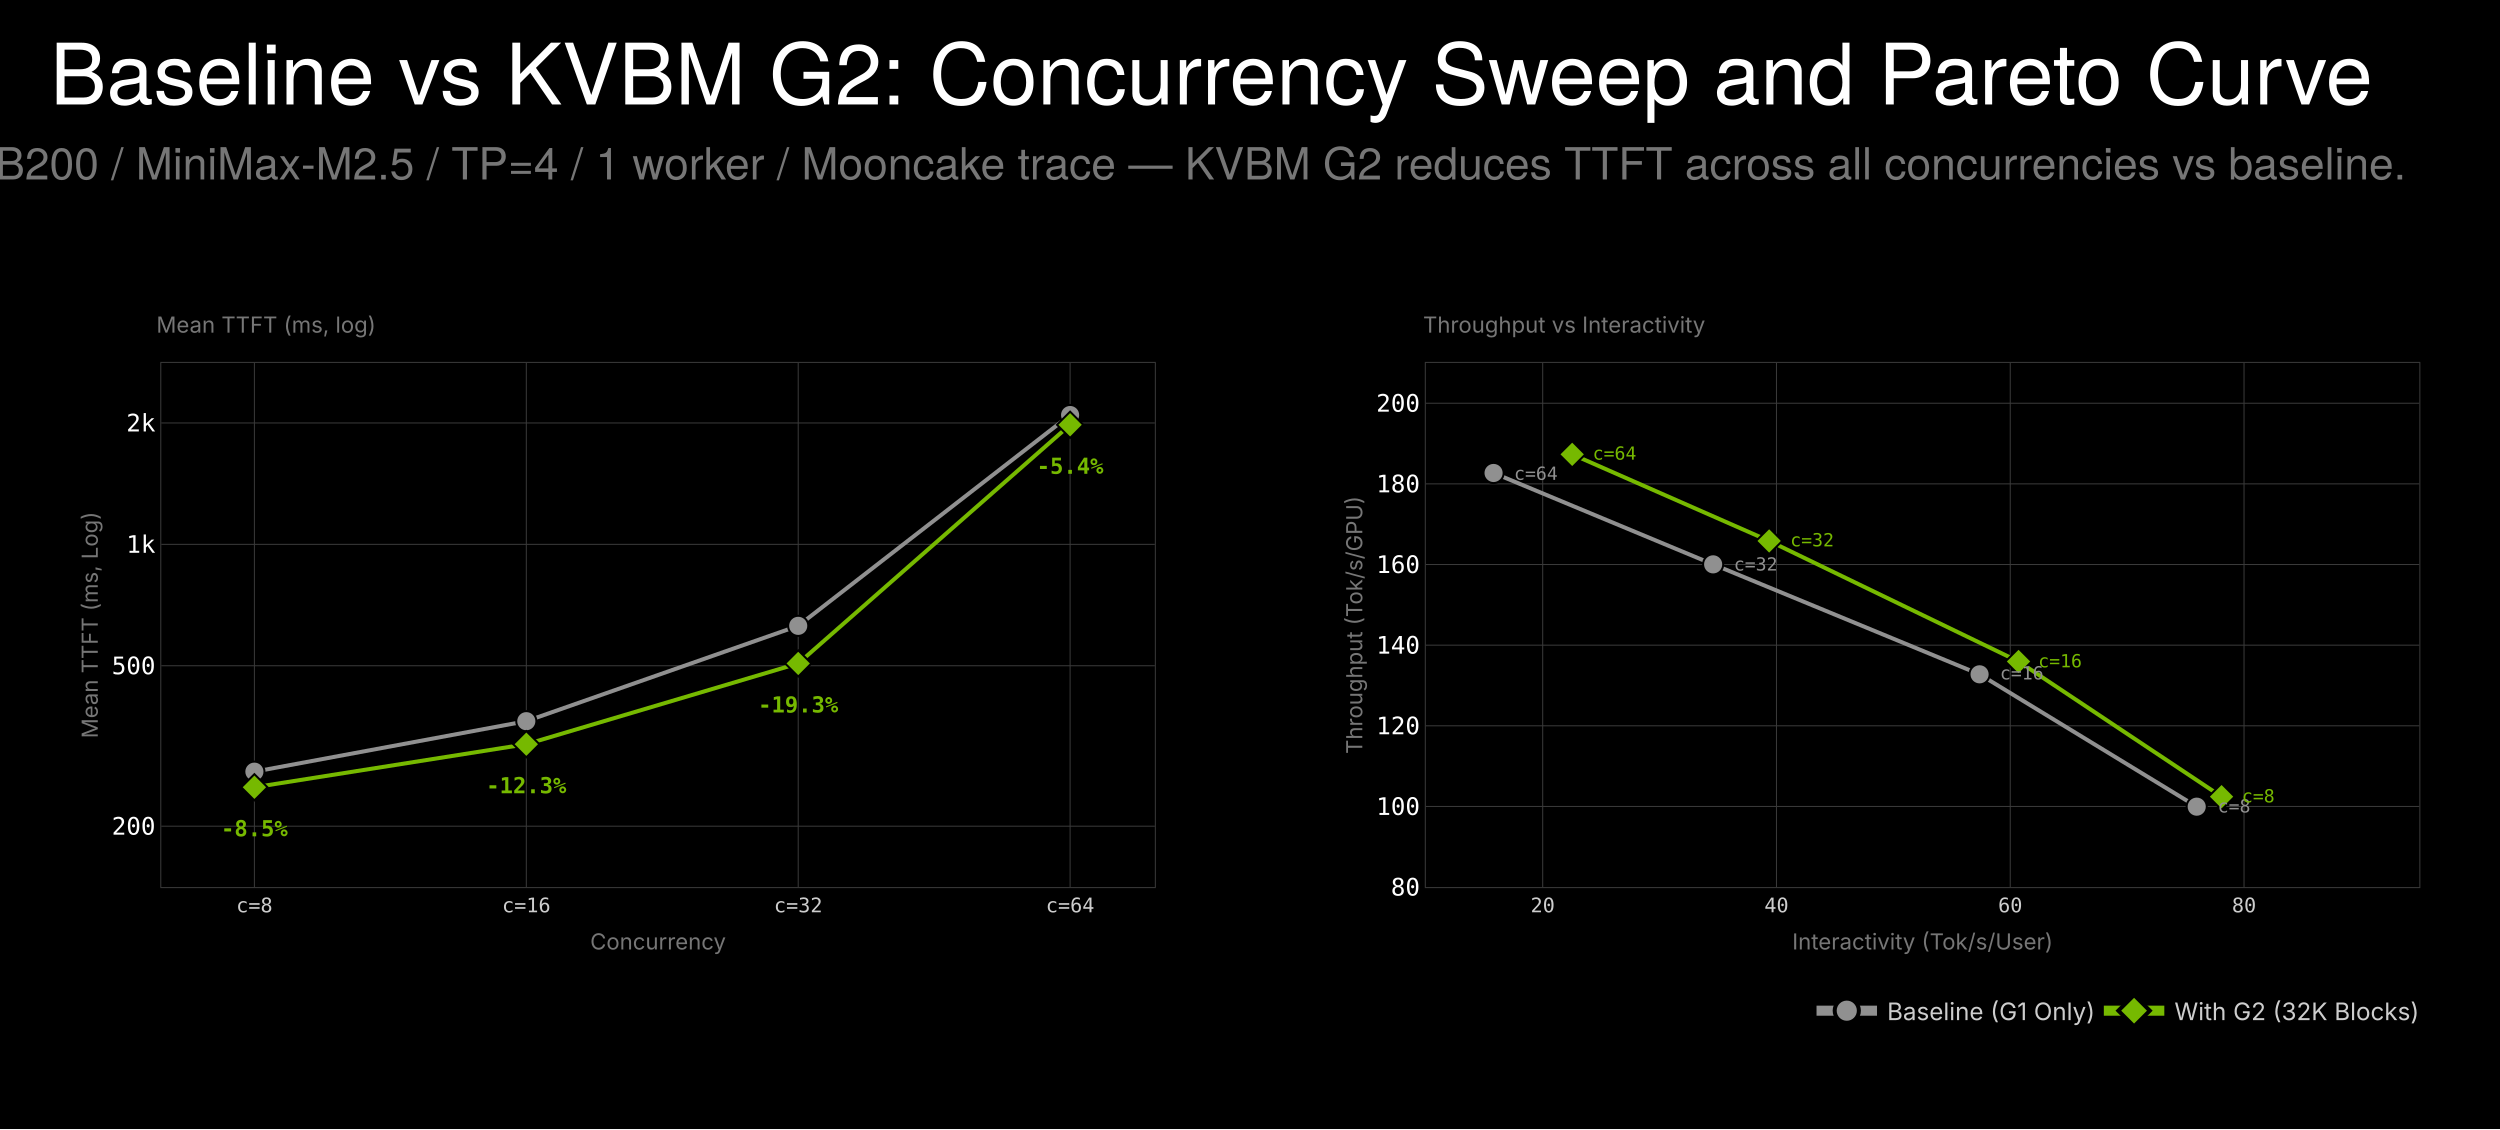
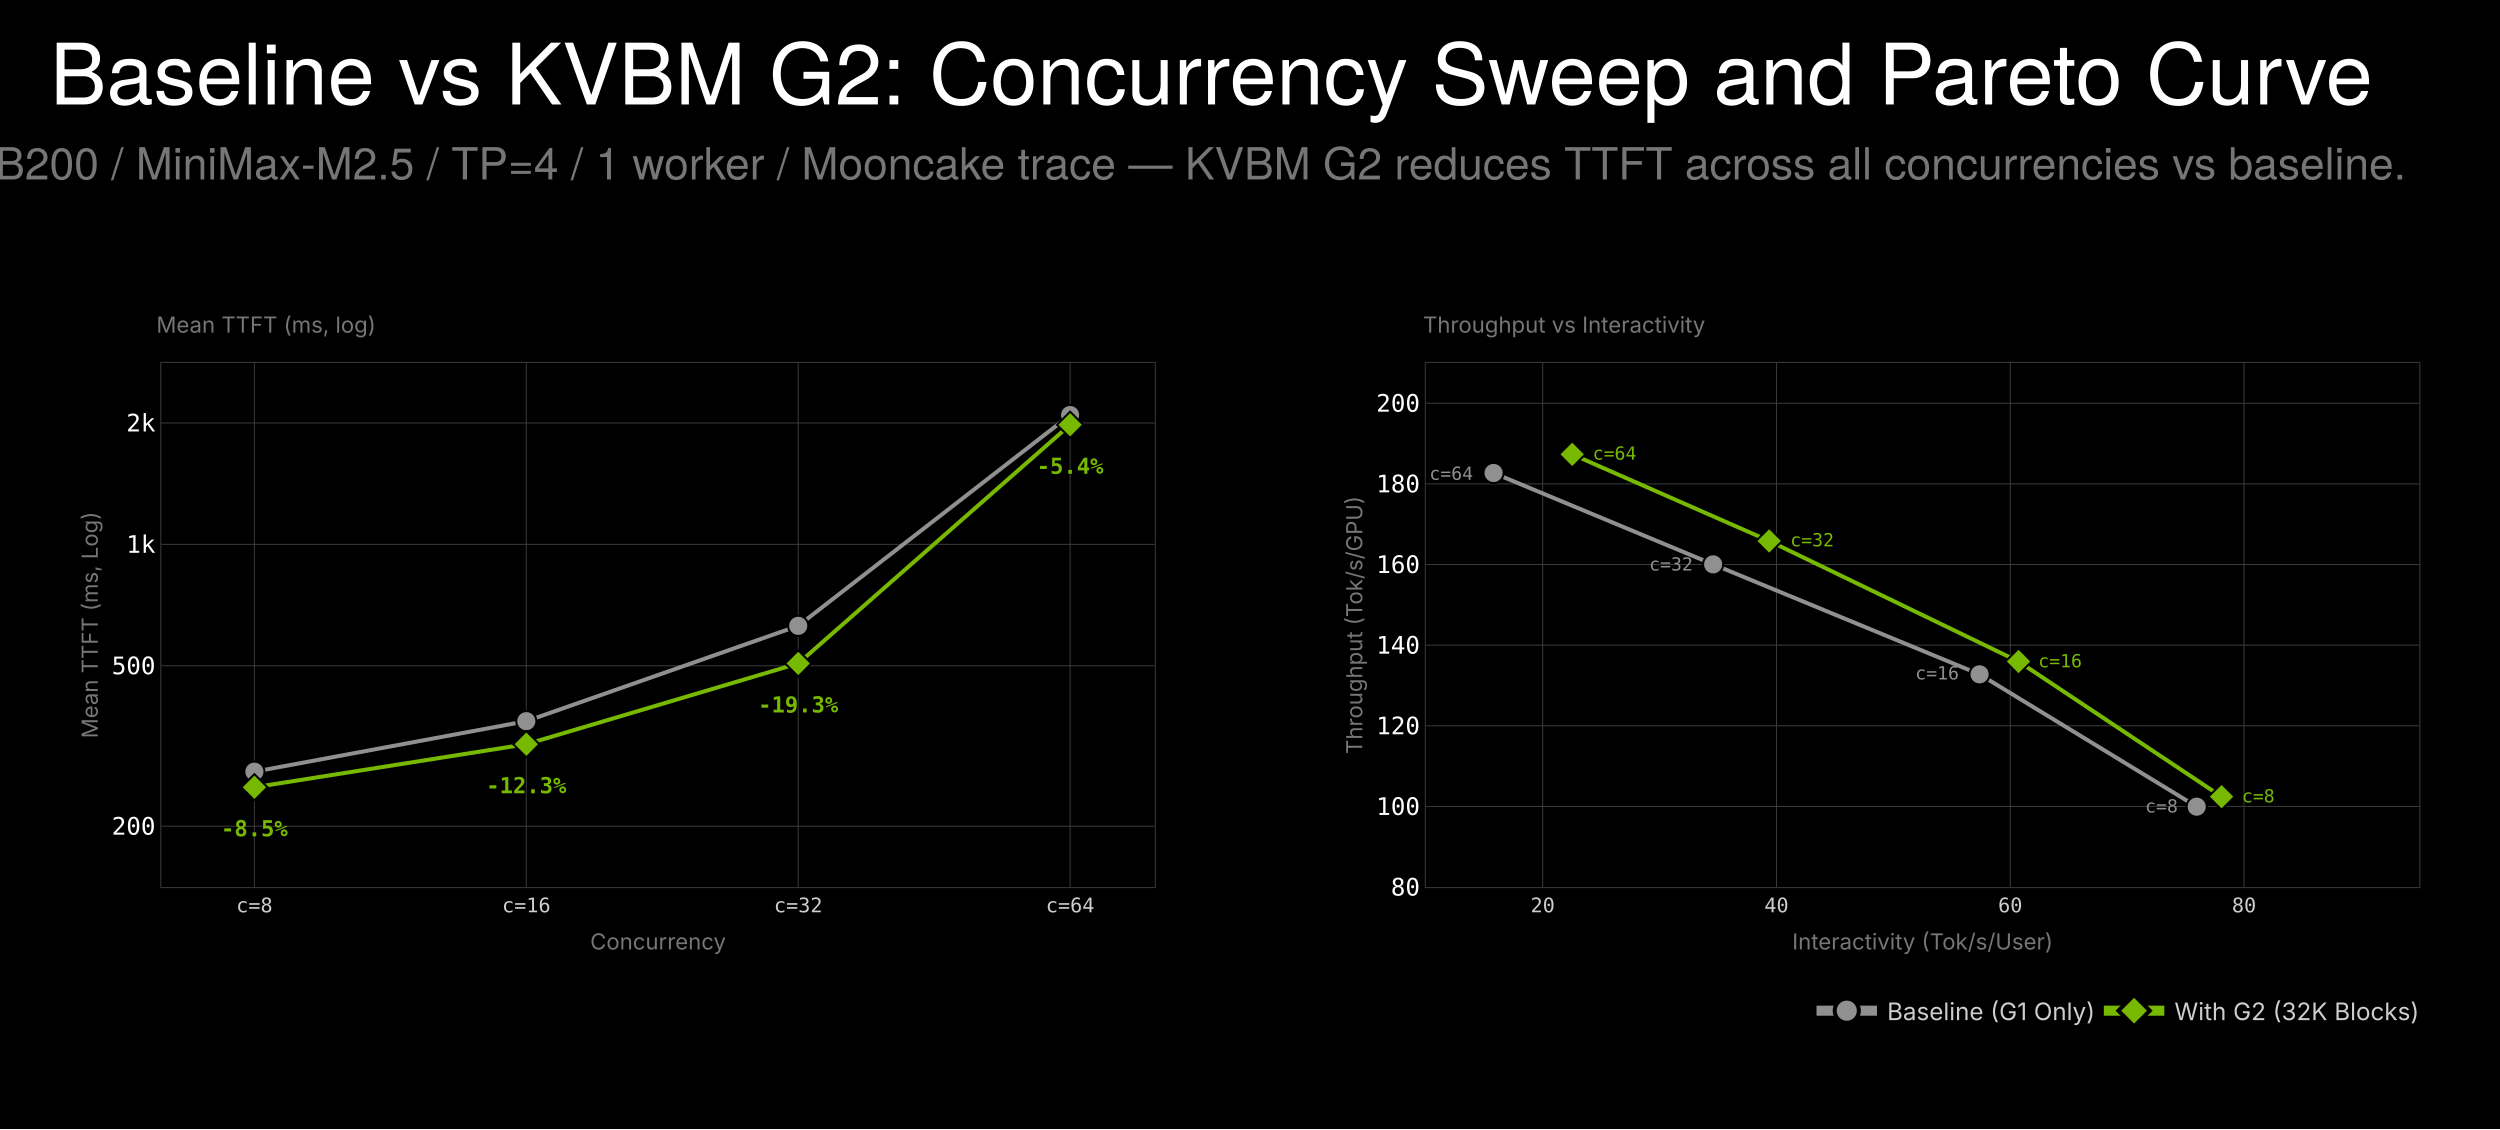
<svg xmlns="http://www.w3.org/2000/svg" class="main-svg" width="1240" height="560" style="" viewBox="0 0 1240 560">
  <rect x="0" y="0" width="1240" height="560" style="fill: rgb(0, 0, 0); fill-opacity: 1;" />
-   <defs id="defs-660c61">
+   <defs id="defs-7b362e">
    <g class="clips">
-       <clipPath id="clip660c61xyplot" class="plotclip">
+       <clipPath id="clip7b362exyplot" class="plotclip">
        <rect width="492.8" height="260" />
      </clipPath>
-       <clipPath id="clip660c61x2y2plot" class="plotclip">
+       <clipPath id="clip7b362ex2y2plot" class="plotclip">
        <rect width="492.8" height="260" />
      </clipPath>
-       <clipPath class="axesclip" id="clip660c61x">
+       <clipPath class="axesclip" id="clip7b362ex">
        <rect x="80" y="0" width="492.8" height="560" />
      </clipPath>
-       <clipPath class="axesclip" id="clip660c61y">
+       <clipPath class="axesclip" id="clip7b362ey">
        <rect x="0" y="180" width="1240" height="260" />
      </clipPath>
-       <clipPath class="axesclip" id="clip660c61xy">
+       <clipPath class="axesclip" id="clip7b362exy">
        <rect x="80" y="180" width="492.8" height="260" />
      </clipPath>
-       <clipPath class="axesclip" id="clip660c61y2">
+       <clipPath class="axesclip" id="clip7b362ey2">
        <rect x="0" y="180" width="1240" height="260" />
      </clipPath>
-       <clipPath class="axesclip" id="clip660c61xy2">
+       <clipPath class="axesclip" id="clip7b362exy2">
        <rect x="80" y="180" width="492.8" height="260" />
      </clipPath>
-       <clipPath class="axesclip" id="clip660c61x2">
+       <clipPath class="axesclip" id="clip7b362ex2">
        <rect x="707.2" y="0" width="492.8" height="560" />
      </clipPath>
-       <clipPath class="axesclip" id="clip660c61x2y">
+       <clipPath class="axesclip" id="clip7b362ex2y">
        <rect x="707.2" y="180" width="492.8" height="260" />
      </clipPath>
-       <clipPath class="axesclip" id="clip660c61x2y2">
+       <clipPath class="axesclip" id="clip7b362ex2y2">
        <rect x="707.2" y="180" width="492.8" height="260" />
      </clipPath>
    </g>
    <g class="gradients" />
    <g class="patterns" />
  </defs>
  <g class="bglayer" />
  <g class="layer-below">
    <g class="imagelayer" />
    <g class="shapelayer" />
  </g>
  <g class="cartesianlayer">
    <g class="subplot xy">
      <g class="layer-subplot">
        <g class="shapelayer" />
        <g class="imagelayer" />
      </g>
      <g class="minor-gridlayer">
        <g class="x" />
        <g class="y" />
      </g>
      <g class="gridlayer">
        <g class="x">
          <path class="xgrid crisp" transform="translate(126.18,0)" d="M0,180v260" style="stroke: rgb(58, 58, 58); stroke-opacity: 1; stroke-width: 0.5px;" />
          <path class="xgrid crisp" transform="translate(261.05,0)" d="M0,180v260" style="stroke: rgb(58, 58, 58); stroke-opacity: 1; stroke-width: 0.5px;" />
          <path class="xgrid crisp" transform="translate(395.91,0)" d="M0,180v260" style="stroke: rgb(58, 58, 58); stroke-opacity: 1; stroke-width: 0.5px;" />
          <path class="xgrid crisp" transform="translate(530.77,0)" d="M0,180v260" style="stroke: rgb(58, 58, 58); stroke-opacity: 1; stroke-width: 0.5px;" />
        </g>
        <g class="y">
          <path class="ygrid crisp" transform="translate(0,409.79)" d="M80,0h492.8" style="stroke: rgb(58, 58, 58); stroke-opacity: 1; stroke-width: 0.5px;" />
          <path class="ygrid crisp" transform="translate(0,330.21)" d="M80,0h492.8" style="stroke: rgb(58, 58, 58); stroke-opacity: 1; stroke-width: 0.5px;" />
          <path class="ygrid crisp" transform="translate(0,270)" d="M80,0h492.8" style="stroke: rgb(58, 58, 58); stroke-opacity: 1; stroke-width: 0.5px;" />
          <path class="ygrid crisp" transform="translate(0,209.79)" d="M80,0h492.8" style="stroke: rgb(58, 58, 58); stroke-opacity: 1; stroke-width: 0.5px;" />
        </g>
      </g>
      <g class="zerolinelayer" />
      <g class="layer-between">
        <g class="shapelayer" />
        <g class="imagelayer" />
      </g>
      <path class="xlines-below" />
      <path class="ylines-below" />
      <g class="overlines-below" />
      <g class="xaxislayer-below" />
      <g class="yaxislayer-below" />
      <g class="overaxes-below" />
      <g class="overplot">
-         <g class="xy" transform="translate(80,180)" clip-path="url(#clip660c61xyplot)">
+         <g class="xy" transform="translate(80,180)" clip-path="url(#clip7b362exyplot)">
          <g class="scatterlayer mlayer">
-             <g class="trace scatter traceade1b7" style="stroke-miterlimit: 2; opacity: 1;">
+             <g class="trace scatter trace73c5fe" style="stroke-miterlimit: 2; opacity: 1;">
              <g class="fills" />
              <g class="errorbars" />
              <g class="lines">
                <path class="js-line" d="M46.18,202.75L181.05,177.71L315.91,130.42L450.77,25.86" style="vector-effect: none; fill: none; stroke: rgb(144, 144, 144); stroke-opacity: 1; stroke-width: 2px; opacity: 1;" />
              </g>
              <g class="points">
                <path class="point" transform="translate(46.18,202.75)" d="M5,0A5,5 0 1,1 0,-5A5,5 0 0,1 5,0Z" style="opacity: 1; stroke-width: 1px; fill: rgb(144, 144, 144); fill-opacity: 1; stroke: rgb(0, 0, 0); stroke-opacity: 1;" />
                <path class="point" transform="translate(181.05,177.71)" d="M5,0A5,5 0 1,1 0,-5A5,5 0 0,1 5,0Z" style="opacity: 1; stroke-width: 1px; fill: rgb(144, 144, 144); fill-opacity: 1; stroke: rgb(0, 0, 0); stroke-opacity: 1;" />
                <path class="point" transform="translate(315.91,130.42)" d="M5,0A5,5 0 1,1 0,-5A5,5 0 0,1 5,0Z" style="opacity: 1; stroke-width: 1px; fill: rgb(144, 144, 144); fill-opacity: 1; stroke: rgb(0, 0, 0); stroke-opacity: 1;" />
                <path class="point" transform="translate(450.77,25.86)" d="M5,0A5,5 0 1,1 0,-5A5,5 0 0,1 5,0Z" style="opacity: 1; stroke-width: 1px; fill: rgb(144, 144, 144); fill-opacity: 1; stroke: rgb(0, 0, 0); stroke-opacity: 1;" />
              </g>
              <g class="text" />
            </g>
-             <g class="trace scatter traceecd7e0" style="stroke-miterlimit: 2; opacity: 1;">
+             <g class="trace scatter tracee364e7" style="stroke-miterlimit: 2; opacity: 1;">
              <g class="fills" />
              <g class="errorbars" />
              <g class="lines">
                <path class="js-line" d="M46.18,210.48L181.05,189.13L315.91,149.07L450.77,30.69" style="vector-effect: none; fill: none; stroke: rgb(118, 185, 0); stroke-opacity: 1; stroke-width: 2px; opacity: 1;" />
              </g>
              <g class="points">
                <path class="point" transform="translate(46.18,210.48)" d="M6.5,0L0,6.5L-6.5,0L0,-6.5Z" style="opacity: 1; stroke-width: 1px; fill: rgb(118, 185, 0); fill-opacity: 1; stroke: rgb(0, 0, 0); stroke-opacity: 1;" />
                <path class="point" transform="translate(181.05,189.13)" d="M6.5,0L0,6.5L-6.5,0L0,-6.5Z" style="opacity: 1; stroke-width: 1px; fill: rgb(118, 185, 0); fill-opacity: 1; stroke: rgb(0, 0, 0); stroke-opacity: 1;" />
                <path class="point" transform="translate(315.91,149.07)" d="M6.5,0L0,6.5L-6.5,0L0,-6.5Z" style="opacity: 1; stroke-width: 1px; fill: rgb(118, 185, 0); fill-opacity: 1; stroke: rgb(0, 0, 0); stroke-opacity: 1;" />
                <path class="point" transform="translate(450.77,30.69)" d="M6.5,0L0,6.5L-6.5,0L0,-6.5Z" style="opacity: 1; stroke-width: 1px; fill: rgb(118, 185, 0); fill-opacity: 1; stroke: rgb(0, 0, 0); stroke-opacity: 1;" />
              </g>
              <g class="text" />
            </g>
-             <g class="trace scatter tracec176b5" style="stroke-miterlimit: 2; opacity: 1;">
+             <g class="trace scatter tracec552ce" style="stroke-miterlimit: 2; opacity: 1;">
              <g class="fills" />
              <g class="errorbars" />
              <g class="lines" />
              <g class="points" />
              <g class="text">
                <g class="textpoint" transform="translate(0,2.75)">
                  <text x="46.18" y="232.06" text-anchor="middle" style="font-family: 'Geist Mono', 'JetBrains Mono', 'Roboto Mono', 'SF Mono', Menlo, Consolas, monospace; font-size: 11px; fill: rgb(118, 185, 0); fill-opacity: 1; white-space: pre;">
                    <tspan style="font-weight:bold">-8.5%</tspan>
                  </text>
                </g>
                <g class="textpoint" transform="translate(0,2.75)">
                  <text x="181.05" y="210.71" text-anchor="middle" style="font-family: 'Geist Mono', 'JetBrains Mono', 'Roboto Mono', 'SF Mono', Menlo, Consolas, monospace; font-size: 11px; fill: rgb(118, 185, 0); fill-opacity: 1; white-space: pre;">
                    <tspan style="font-weight:bold">-12.3%</tspan>
                  </text>
                </g>
                <g class="textpoint" transform="translate(0,2.75)">
                  <text x="315.91" y="170.65" text-anchor="middle" style="font-family: 'Geist Mono', 'JetBrains Mono', 'Roboto Mono', 'SF Mono', Menlo, Consolas, monospace; font-size: 11px; fill: rgb(118, 185, 0); fill-opacity: 1; white-space: pre;">
                    <tspan style="font-weight:bold">-19.3%</tspan>
                  </text>
                </g>
                <g class="textpoint" transform="translate(0,2.75)">
                  <text x="450.77" y="52.27" text-anchor="middle" style="font-family: 'Geist Mono', 'JetBrains Mono', 'Roboto Mono', 'SF Mono', Menlo, Consolas, monospace; font-size: 11px; fill: rgb(118, 185, 0); fill-opacity: 1; white-space: pre;">
                    <tspan style="font-weight:bold">-5.4%</tspan>
                  </text>
                </g>
              </g>
            </g>
          </g>
        </g>
      </g>
      <g class="zerolinelayer-above" />
      <path class="xlines-above crisp" d="M79.5,440.25H573.3M79.5,179.75H573.3" style="fill: none; stroke-width: 0.5px; stroke: rgb(58, 58, 58); stroke-opacity: 1;" />
      <path class="ylines-above crisp" d="M79.75,180V440M573.05,180V440" style="fill: none; stroke-width: 0.5px; stroke: rgb(58, 58, 58); stroke-opacity: 1;" />
      <g class="overlines-above" />
      <g class="xaxislayer-above">
        <g class="xtick">
          <text text-anchor="middle" x="0" y="452.5" transform="translate(126.18,0)" style="font-family: 'Geist Mono', 'JetBrains Mono', 'Roboto Mono', 'SF Mono', Menlo, Consolas, monospace; font-size: 10px; fill: rgb(205, 205, 205); fill-opacity: 1; white-space: pre;">c=8</text>
        </g>
        <g class="xtick">
          <text text-anchor="middle" x="0" y="452.5" style="font-family: 'Geist Mono', 'JetBrains Mono', 'Roboto Mono', 'SF Mono', Menlo, Consolas, monospace; font-size: 10px; fill: rgb(205, 205, 205); fill-opacity: 1; white-space: pre;" transform="translate(261.05,0)">c=16</text>
        </g>
        <g class="xtick">
          <text text-anchor="middle" x="0" y="452.5" style="font-family: 'Geist Mono', 'JetBrains Mono', 'Roboto Mono', 'SF Mono', Menlo, Consolas, monospace; font-size: 10px; fill: rgb(205, 205, 205); fill-opacity: 1; white-space: pre;" transform="translate(395.91,0)">c=32</text>
        </g>
        <g class="xtick">
          <text text-anchor="middle" x="0" y="452.5" style="font-family: 'Geist Mono', 'JetBrains Mono', 'Roboto Mono', 'SF Mono', Menlo, Consolas, monospace; font-size: 10px; fill: rgb(205, 205, 205); fill-opacity: 1; white-space: pre;" transform="translate(530.77,0)">c=64</text>
        </g>
      </g>
      <g class="yaxislayer-above">
        <g class="ytick">
          <text text-anchor="end" x="77.1" y="4.2" transform="translate(0,409.79)" style="font-family: 'Geist Mono', 'JetBrains Mono', 'Roboto Mono', 'SF Mono', Menlo, Consolas, monospace; font-size: 12px; fill: rgb(255, 255, 255); fill-opacity: 1; white-space: pre;">200</text>
        </g>
        <g class="ytick">
          <text text-anchor="end" x="77.1" y="4.2" style="font-family: 'Geist Mono', 'JetBrains Mono', 'Roboto Mono', 'SF Mono', Menlo, Consolas, monospace; font-size: 12px; fill: rgb(255, 255, 255); fill-opacity: 1; white-space: pre;" transform="translate(0,330.21)">500</text>
        </g>
        <g class="ytick">
          <text text-anchor="end" x="77.1" y="4.2" style="font-family: 'Geist Mono', 'JetBrains Mono', 'Roboto Mono', 'SF Mono', Menlo, Consolas, monospace; font-size: 12px; fill: rgb(255, 255, 255); fill-opacity: 1; white-space: pre;" transform="translate(0,270)">1k</text>
        </g>
        <g class="ytick">
          <text text-anchor="end" x="77.1" y="4.2" style="font-family: 'Geist Mono', 'JetBrains Mono', 'Roboto Mono', 'SF Mono', Menlo, Consolas, monospace; font-size: 12px; fill: rgb(255, 255, 255); fill-opacity: 1; white-space: pre;" transform="translate(0,209.79)">2k</text>
        </g>
      </g>
      <g class="overaxes-above" />
    </g>
    <g class="subplot x2y2">
      <g class="layer-subplot">
        <g class="shapelayer" />
        <g class="imagelayer" />
      </g>
      <g class="minor-gridlayer">
        <g class="x2" />
        <g class="y2" />
      </g>
      <g class="gridlayer">
        <g class="x2">
          <path class="x2grid crisp" transform="translate(765.18,0)" d="M0,180v260" style="stroke: rgb(58, 58, 58); stroke-opacity: 1; stroke-width: 0.5px;" />
          <path class="x2grid crisp" transform="translate(881.13,0)" d="M0,180v260" style="stroke: rgb(58, 58, 58); stroke-opacity: 1; stroke-width: 0.5px;" />
          <path class="x2grid crisp" transform="translate(997.08,0)" d="M0,180v260" style="stroke: rgb(58, 58, 58); stroke-opacity: 1; stroke-width: 0.5px;" />
          <path class="x2grid crisp" transform="translate(1113.04,0)" d="M0,180v260" style="stroke: rgb(58, 58, 58); stroke-opacity: 1; stroke-width: 0.5px;" />
        </g>
        <g class="y2">
          <path class="y2grid crisp" transform="translate(0,400)" d="M707.2,0h492.8" style="stroke: rgb(58, 58, 58); stroke-opacity: 1; stroke-width: 0.5px;" />
          <path class="y2grid crisp" transform="translate(0,360)" d="M707.2,0h492.8" style="stroke: rgb(58, 58, 58); stroke-opacity: 1; stroke-width: 0.5px;" />
          <path class="y2grid crisp" transform="translate(0,320)" d="M707.2,0h492.8" style="stroke: rgb(58, 58, 58); stroke-opacity: 1; stroke-width: 0.5px;" />
          <path class="y2grid crisp" transform="translate(0,280)" d="M707.2,0h492.8" style="stroke: rgb(58, 58, 58); stroke-opacity: 1; stroke-width: 0.5px;" />
          <path class="y2grid crisp" transform="translate(0,240)" d="M707.2,0h492.8" style="stroke: rgb(58, 58, 58); stroke-opacity: 1; stroke-width: 0.5px;" />
          <path class="y2grid crisp" transform="translate(0,200)" d="M707.2,0h492.8" style="stroke: rgb(58, 58, 58); stroke-opacity: 1; stroke-width: 0.5px;" />
        </g>
      </g>
      <g class="zerolinelayer" />
      <g class="layer-between">
        <g class="shapelayer" />
        <g class="imagelayer" />
      </g>
      <path class="xlines-below" />
      <path class="ylines-below" />
      <g class="overlines-below" />
      <g class="xaxislayer-below" />
      <g class="yaxislayer-below" />
      <g class="overaxes-below" />
      <g class="overplot">
-         <g class="x2y2" transform="translate(707.2,180)" clip-path="url(#clip660c61x2y2plot)">
+         <g class="x2y2" transform="translate(707.2,180)" clip-path="url(#clip7b362ex2y2plot)">
          <g class="scatterlayer mlayer">
-             <g class="trace scatter trace5ba862" style="stroke-miterlimit: 2; opacity: 1;">
+             <g class="trace scatter tracea55e8a" style="stroke-miterlimit: 2; opacity: 1;">
              <g class="fills" />
              <g class="errorbars" />
              <g class="lines">
                <path class="js-line" d="M382.37,220.11L274.67,154.46L142.52,99.92L33.61,54.6" style="vector-effect: none; fill: none; stroke: rgb(144, 144, 144); stroke-opacity: 1; stroke-width: 2px; opacity: 1;" />
              </g>
              <g class="points">
                <path class="point" transform="translate(382.37,220.11)" d="M5,0A5,5 0 1,1 0,-5A5,5 0 0,1 5,0Z" style="opacity: 1; stroke-width: 1px; fill: rgb(144, 144, 144); fill-opacity: 1; stroke: rgb(0, 0, 0); stroke-opacity: 1;" />
                <path class="point" transform="translate(274.67,154.46)" d="M5,0A5,5 0 1,1 0,-5A5,5 0 0,1 5,0Z" style="opacity: 1; stroke-width: 1px; fill: rgb(144, 144, 144); fill-opacity: 1; stroke: rgb(0, 0, 0); stroke-opacity: 1;" />
                <path class="point" transform="translate(142.52,99.92)" d="M5,0A5,5 0 1,1 0,-5A5,5 0 0,1 5,0Z" style="opacity: 1; stroke-width: 1px; fill: rgb(144, 144, 144); fill-opacity: 1; stroke: rgb(0, 0, 0); stroke-opacity: 1;" />
                <path class="point" transform="translate(33.61,54.6)" d="M5,0A5,5 0 1,1 0,-5A5,5 0 0,1 5,0Z" style="opacity: 1; stroke-width: 1px; fill: rgb(144, 144, 144); fill-opacity: 1; stroke: rgb(0, 0, 0); stroke-opacity: 1;" />
              </g>
              <g class="text" />
            </g>
-             <g class="trace scatter trace50d9ca" style="stroke-miterlimit: 2; opacity: 1;">
+             <g class="trace scatter tracef140b4" style="stroke-miterlimit: 2; opacity: 1;">
              <g class="fills" />
              <g class="errorbars" />
              <g class="lines">
                <path class="js-line" d="M394.69,215.15L293.99,148.1L170.3,88.31L72.6,45.36" style="vector-effect: none; fill: none; stroke: rgb(118, 185, 0); stroke-opacity: 1; stroke-width: 2px; opacity: 1;" />
              </g>
              <g class="points">
                <path class="point" transform="translate(394.69,215.15)" d="M6.5,0L0,6.5L-6.5,0L0,-6.5Z" style="opacity: 1; stroke-width: 1px; fill: rgb(118, 185, 0); fill-opacity: 1; stroke: rgb(0, 0, 0); stroke-opacity: 1;" />
                <path class="point" transform="translate(293.99,148.1)" d="M6.5,0L0,6.5L-6.5,0L0,-6.5Z" style="opacity: 1; stroke-width: 1px; fill: rgb(118, 185, 0); fill-opacity: 1; stroke: rgb(0, 0, 0); stroke-opacity: 1;" />
                <path class="point" transform="translate(170.3,88.31)" d="M6.5,0L0,6.5L-6.5,0L0,-6.5Z" style="opacity: 1; stroke-width: 1px; fill: rgb(118, 185, 0); fill-opacity: 1; stroke: rgb(0, 0, 0); stroke-opacity: 1;" />
                <path class="point" transform="translate(72.6,45.36)" d="M6.5,0L0,6.5L-6.5,0L0,-6.5Z" style="opacity: 1; stroke-width: 1px; fill: rgb(118, 185, 0); fill-opacity: 1; stroke: rgb(0, 0, 0); stroke-opacity: 1;" />
              </g>
              <g class="text" />
            </g>
          </g>
        </g>
      </g>
      <g class="zerolinelayer-above" />
      <path class="xlines-above crisp" d="M706.7,440.25H1200.5M706.7,179.75H1200.5" style="fill: none; stroke-width: 0.5px; stroke: rgb(58, 58, 58); stroke-opacity: 1;" />
      <path class="ylines-above crisp" d="M706.95,180V440M1200.25,180V440" style="fill: none; stroke-width: 0.5px; stroke: rgb(58, 58, 58); stroke-opacity: 1;" />
      <g class="overlines-above" />
      <g class="xaxislayer-above">
        <g class="x2tick">
          <text text-anchor="middle" x="0" y="452.5" transform="translate(765.18,0)" style="font-family: 'Geist Mono', 'JetBrains Mono', 'Roboto Mono', 'SF Mono', Menlo, Consolas, monospace; font-size: 10px; fill: rgb(205, 205, 205); fill-opacity: 1; white-space: pre;">20</text>
        </g>
        <g class="x2tick">
          <text text-anchor="middle" x="0" y="452.5" style="font-family: 'Geist Mono', 'JetBrains Mono', 'Roboto Mono', 'SF Mono', Menlo, Consolas, monospace; font-size: 10px; fill: rgb(205, 205, 205); fill-opacity: 1; white-space: pre;" transform="translate(881.13,0)">40</text>
        </g>
        <g class="x2tick">
          <text text-anchor="middle" x="0" y="452.5" style="font-family: 'Geist Mono', 'JetBrains Mono', 'Roboto Mono', 'SF Mono', Menlo, Consolas, monospace; font-size: 10px; fill: rgb(205, 205, 205); fill-opacity: 1; white-space: pre;" transform="translate(997.08,0)">60</text>
        </g>
        <g class="x2tick">
          <text text-anchor="middle" x="0" y="452.5" style="font-family: 'Geist Mono', 'JetBrains Mono', 'Roboto Mono', 'SF Mono', Menlo, Consolas, monospace; font-size: 10px; fill: rgb(205, 205, 205); fill-opacity: 1; white-space: pre;" transform="translate(1113.04,0)">80</text>
        </g>
      </g>
      <g class="yaxislayer-above">
        <g class="y2tick">
          <text text-anchor="end" x="704.3" y="4.2" transform="translate(0,440)" style="font-family: 'Geist Mono', 'JetBrains Mono', 'Roboto Mono', 'SF Mono', Menlo, Consolas, monospace; font-size: 12px; fill: rgb(255, 255, 255); fill-opacity: 1; white-space: pre;">80</text>
        </g>
        <g class="y2tick">
          <text text-anchor="end" x="704.3" y="4.2" style="font-family: 'Geist Mono', 'JetBrains Mono', 'Roboto Mono', 'SF Mono', Menlo, Consolas, monospace; font-size: 12px; fill: rgb(255, 255, 255); fill-opacity: 1; white-space: pre;" transform="translate(0,400)">100</text>
        </g>
        <g class="y2tick">
          <text text-anchor="end" x="704.3" y="4.2" style="font-family: 'Geist Mono', 'JetBrains Mono', 'Roboto Mono', 'SF Mono', Menlo, Consolas, monospace; font-size: 12px; fill: rgb(255, 255, 255); fill-opacity: 1; white-space: pre;" transform="translate(0,360)">120</text>
        </g>
        <g class="y2tick">
          <text text-anchor="end" x="704.3" y="4.2" style="font-family: 'Geist Mono', 'JetBrains Mono', 'Roboto Mono', 'SF Mono', Menlo, Consolas, monospace; font-size: 12px; fill: rgb(255, 255, 255); fill-opacity: 1; white-space: pre;" transform="translate(0,320)">140</text>
        </g>
        <g class="y2tick">
          <text text-anchor="end" x="704.3" y="4.2" style="font-family: 'Geist Mono', 'JetBrains Mono', 'Roboto Mono', 'SF Mono', Menlo, Consolas, monospace; font-size: 12px; fill: rgb(255, 255, 255); fill-opacity: 1; white-space: pre;" transform="translate(0,280)">160</text>
        </g>
        <g class="y2tick">
          <text text-anchor="end" x="704.3" y="4.2" style="font-family: 'Geist Mono', 'JetBrains Mono', 'Roboto Mono', 'SF Mono', Menlo, Consolas, monospace; font-size: 12px; fill: rgb(255, 255, 255); fill-opacity: 1; white-space: pre;" transform="translate(0,240)">180</text>
        </g>
        <g class="y2tick">
          <text text-anchor="end" x="704.3" y="4.2" style="font-family: 'Geist Mono', 'JetBrains Mono', 'Roboto Mono', 'SF Mono', Menlo, Consolas, monospace; font-size: 12px; fill: rgb(255, 255, 255); fill-opacity: 1; white-space: pre;" transform="translate(0,200)">200</text>
        </g>
      </g>
      <g class="overaxes-above" />
    </g>
  </g>
  <g class="polarlayer" />
  <g class="smithlayer" />
  <g class="ternarylayer" />
  <g class="geolayer" />
  <g class="funnelarealayer" />
  <g class="pielayer" />
  <g class="iciclelayer" />
  <g class="treemaplayer" />
  <g class="sunburstlayer" />
  <g class="glimages" />
-   <defs id="topdefs-660c61">
+   <defs id="topdefs-7b362e">
    <g class="clips" />
-     <clipPath id="legend660c61">
+     <clipPath id="legend7b362e">
      <rect width="304" height="29" x="0" y="0" />
    </clipPath>
  </defs>
  <g class="layer-above">
    <g class="imagelayer" />
    <g class="shapelayer" />
  </g>
  <g class="infolayer">
    <g class="legend" pointer-events="all" transform="translate(896,486.8)">
      <rect class="bg" shape-rendering="crispEdges" style="stroke: rgb(58, 58, 58); stroke-opacity: 1; fill: rgb(0, 0, 0); fill-opacity: 0; stroke-width: 0px;" width="304" height="29" x="0" y="0" />
-       <g class="scrollbox" transform="" clip-path="url(#legend660c61)">
+       <g class="scrollbox" transform="" clip-path="url(#legend7b362e)">
        <g class="groups" transform="">
          <g class="traces" transform="translate(0,14.5)" style="opacity: 1;">
            <text class="legendtext" text-anchor="start" x="40" y="4.68" style="font-family: Geist, Inter, 'Helvetica Neue', Arial, sans-serif; font-size: 12px; fill: rgb(205, 205, 205); fill-opacity: 1; white-space: pre;">Baseline (G1 Only)</text>
            <g class="layers" style="opacity: 1;">
              <g class="legendfill" />
              <g class="legendlines">
                <path class="js-line" d="M5,0h30" style="fill: none; stroke: rgb(144, 144, 144); stroke-opacity: 1; stroke-width: 5px;" />
              </g>
              <g class="legendsymbols">
                <g class="legendpoints">
                  <path class="scatterpts" transform="translate(20,0)" d="M6,0A6,6 0 1,1 0,-6A6,6 0 0,1 6,0Z" style="opacity: 1; stroke-width: 2px; fill: rgb(144, 144, 144); fill-opacity: 1; stroke: rgb(0, 0, 0); stroke-opacity: 1;" />
                </g>
              </g>
            </g>
            <rect class="legendtoggle" x="0" y="-9.5" width="140" height="19" style="fill: rgb(0, 0, 0); fill-opacity: 0;" />
          </g>
        </g>
        <g class="groups" transform="translate(142.5,0)">
          <g class="traces" transform="translate(0,14.5)" style="opacity: 1;">
            <text class="legendtext" text-anchor="start" x="40" y="4.68" style="font-family: Geist, Inter, 'Helvetica Neue', Arial, sans-serif; font-size: 12px; fill: rgb(205, 205, 205); fill-opacity: 1; white-space: pre;">With G2 (32K Blocks)</text>
            <g class="layers" style="opacity: 1;">
              <g class="legendfill" />
              <g class="legendlines">
                <path class="js-line" d="M5,0h30" style="fill: none; stroke: rgb(118, 185, 0); stroke-opacity: 1; stroke-width: 5px;" />
              </g>
              <g class="legendsymbols">
                <g class="legendpoints">
                  <path class="scatterpts" transform="translate(20,0)" d="M7.8,0L0,7.8L-7.8,0L0,-7.8Z" style="opacity: 1; stroke-width: 2px; fill: rgb(118, 185, 0); fill-opacity: 1; stroke: rgb(0, 0, 0); stroke-opacity: 1;" />
                </g>
              </g>
            </g>
            <rect class="legendtoggle" x="0" y="-9.5" width="158.406" height="19" style="fill: rgb(0, 0, 0); fill-opacity: 0;" />
          </g>
        </g>
      </g>
      <rect class="scrollbar" rx="20" ry="3" width="0" height="0" style="fill: rgb(128, 139, 164); fill-opacity: 1;" x="0" y="0" />
    </g>
    <g class="g-gtitle">
      <text class="gtitle" x="24.8" y="22.4" text-anchor="start" dy="0.7em" style="opacity: 1; font-family: 'Helvetica Neue', HelveticaNeue, sans-serif; font-size: 42px; fill: rgb(255, 255, 255); fill-opacity: 1; font-weight: 300; white-space: pre;">Baseline vs KVBM G2: Concurrency Sweep and Pareto Curve</text>
    </g>
    <g class="g-xtitle">
      <text class="xtitle" x="326.4" y="470.95" text-anchor="middle" style="opacity: 1; font-family: Geist, Inter, 'Helvetica Neue', Arial, sans-serif; font-size: 11px; fill: rgb(118, 118, 118); fill-opacity: 1; white-space: pre;">Concurrency</text>
    </g>
    <g class="g-x2title">
      <text class="x2title" x="953.6" y="470.95" text-anchor="middle" style="opacity: 1; font-family: Geist, Inter, 'Helvetica Neue', Arial, sans-serif; font-size: 11px; fill: rgb(118, 118, 118); fill-opacity: 1; white-space: pre;">Interactivity (Tok/s/User)</text>
    </g>
    <g class="g-ytitle">
      <text class="ytitle" transform="rotate(-90,48.5,310)" x="48.5" y="310" text-anchor="middle" style="opacity: 1; font-family: Geist, Inter, 'Helvetica Neue', Arial, sans-serif; font-size: 11px; fill: rgb(118, 118, 118); fill-opacity: 1; white-space: pre;">Mean TTFT (ms, Log)</text>
    </g>
    <g class="g-y2title">
      <text class="y2title" transform="rotate(-90,675.7,310)" x="675.7" y="310" text-anchor="middle" style="opacity: 1; font-family: Geist, Inter, 'Helvetica Neue', Arial, sans-serif; font-size: 11px; fill: rgb(118, 118, 118); fill-opacity: 1; white-space: pre;">Throughput (Tok/s/GPU)</text>
    </g>
    <g class="annotation" data-index="0" style="opacity: 1;">
-       <g class="annotation-text-g" transform="rotate(0,1107.57,400.11)">
-         <g class="cursor-pointer" transform="translate(1098,392)">
+       <g class="annotation-text-g" transform="rotate(0,1071.57,400.11)">
+         <g class="cursor-pointer" transform="translate(1062,392)">
          <rect class="bg" x="0.5" y="0.5" width="19" height="15" style="stroke-width: 1px; stroke: rgb(0, 0, 0); stroke-opacity: 0; fill: rgb(0, 0, 0); fill-opacity: 0;" />
          <text class="annotation-text" text-anchor="middle" x="10.102" y="11" style="font-family: 'Geist Mono', 'JetBrains Mono', 'Roboto Mono', 'SF Mono', Menlo, Consolas, monospace; font-size: 9px; fill: rgb(144, 144, 144); fill-opacity: 1; white-space: pre;">c=8</text>
        </g>
      </g>
    </g>
    <g class="annotation" data-index="1" style="opacity: 1;">
-       <g class="annotation-text-g" transform="rotate(0,1002.87,334.46)">
-         <g class="cursor-pointer" transform="translate(990,326)">
+       <g class="annotation-text-g" transform="rotate(0,960.87,334.46)">
+         <g class="cursor-pointer" transform="translate(948,326)">
          <rect class="bg" x="0.5" y="0.5" width="25" height="15" style="stroke-width: 1px; stroke: rgb(0, 0, 0); stroke-opacity: 0; fill: rgb(0, 0, 0); fill-opacity: 0;" />
          <text class="annotation-text" text-anchor="middle" x="12.805" y="11" style="font-family: 'Geist Mono', 'JetBrains Mono', 'Roboto Mono', 'SF Mono', Menlo, Consolas, monospace; font-size: 9px; fill: rgb(144, 144, 144); fill-opacity: 1; white-space: pre;">c=16</text>
        </g>
      </g>
    </g>
    <g class="annotation" data-index="2" style="opacity: 1;">
-       <g class="annotation-text-g" transform="rotate(0,870.72,279.92)">
-         <g class="cursor-pointer" transform="translate(858,272)">
+       <g class="annotation-text-g" transform="rotate(0,828.72,279.92)">
+         <g class="cursor-pointer" transform="translate(816,272)">
          <rect class="bg" x="0.5" y="0.5" width="25" height="15" style="stroke-width: 1px; stroke: rgb(0, 0, 0); stroke-opacity: 0; fill: rgb(0, 0, 0); fill-opacity: 0;" />
          <text class="annotation-text" text-anchor="middle" x="12.805" y="11" style="font-family: 'Geist Mono', 'JetBrains Mono', 'Roboto Mono', 'SF Mono', Menlo, Consolas, monospace; font-size: 9px; fill: rgb(144, 144, 144); fill-opacity: 1; white-space: pre;">c=32</text>
        </g>
      </g>
    </g>
    <g class="annotation" data-index="3" style="opacity: 1;">
-       <g class="annotation-text-g" transform="rotate(0,761.81,234.6)">
-         <g class="cursor-pointer" transform="translate(749,227)">
+       <g class="annotation-text-g" transform="rotate(0,719.81,234.6)">
+         <g class="cursor-pointer" transform="translate(707,227)">
          <rect class="bg" x="0.5" y="0.5" width="25" height="15" style="stroke-width: 1px; stroke: rgb(0, 0, 0); stroke-opacity: 0; fill: rgb(0, 0, 0); fill-opacity: 0;" />
          <text class="annotation-text" text-anchor="middle" x="12.805" y="11" style="font-family: 'Geist Mono', 'JetBrains Mono', 'Roboto Mono', 'SF Mono', Menlo, Consolas, monospace; font-size: 9px; fill: rgb(144, 144, 144); fill-opacity: 1; white-space: pre;">c=64</text>
        </g>
      </g>
    </g>
    <g class="annotation" data-index="4" style="opacity: 1;">
      <g class="annotation-text-g" transform="rotate(0,1119.89,395.15)">
        <g class="cursor-pointer" transform="translate(1110,387)">
          <rect class="bg" x="0.5" y="0.5" width="19" height="15" style="stroke-width: 1px; stroke: rgb(0, 0, 0); stroke-opacity: 0; fill: rgb(0, 0, 0); fill-opacity: 0;" />
          <text class="annotation-text" text-anchor="middle" x="10.102" y="11" style="font-family: 'Geist Mono', 'JetBrains Mono', 'Roboto Mono', 'SF Mono', Menlo, Consolas, monospace; font-size: 9px; fill: rgb(118, 185, 0); fill-opacity: 1; white-space: pre;">c=8</text>
        </g>
      </g>
    </g>
    <g class="annotation" data-index="5" style="opacity: 1;">
      <g class="annotation-text-g" transform="rotate(0,1022.19,328.1)">
        <g class="cursor-pointer" transform="translate(1009,320)">
          <rect class="bg" x="0.5" y="0.5" width="25" height="15" style="stroke-width: 1px; stroke: rgb(0, 0, 0); stroke-opacity: 0; fill: rgb(0, 0, 0); fill-opacity: 0;" />
          <text class="annotation-text" text-anchor="middle" x="12.805" y="11" style="font-family: 'Geist Mono', 'JetBrains Mono', 'Roboto Mono', 'SF Mono', Menlo, Consolas, monospace; font-size: 9px; fill: rgb(118, 185, 0); fill-opacity: 1; white-space: pre;">c=16</text>
        </g>
      </g>
    </g>
    <g class="annotation" data-index="6" style="opacity: 1;">
      <g class="annotation-text-g" transform="rotate(0,898.5,268.31)">
        <g class="cursor-pointer" transform="translate(886,260)">
          <rect class="bg" x="0.5" y="0.5" width="25" height="15" style="stroke-width: 1px; stroke: rgb(0, 0, 0); stroke-opacity: 0; fill: rgb(0, 0, 0); fill-opacity: 0;" />
          <text class="annotation-text" text-anchor="middle" x="12.805" y="11" style="font-family: 'Geist Mono', 'JetBrains Mono', 'Roboto Mono', 'SF Mono', Menlo, Consolas, monospace; font-size: 9px; fill: rgb(118, 185, 0); fill-opacity: 1; white-space: pre;">c=32</text>
        </g>
      </g>
    </g>
    <g class="annotation" data-index="7" style="opacity: 1;">
      <g class="annotation-text-g" transform="rotate(0,800.8,225.36)">
        <g class="cursor-pointer" transform="translate(788,217)">
          <rect class="bg" x="0.5" y="0.5" width="25" height="15" style="stroke-width: 1px; stroke: rgb(0, 0, 0); stroke-opacity: 0; fill: rgb(0, 0, 0); fill-opacity: 0;" />
          <text class="annotation-text" text-anchor="middle" x="12.805" y="11" style="font-family: 'Geist Mono', 'JetBrains Mono', 'Roboto Mono', 'SF Mono', Menlo, Consolas, monospace; font-size: 9px; fill: rgb(118, 185, 0); fill-opacity: 1; white-space: pre;">c=64</text>
        </g>
      </g>
    </g>
    <g class="annotation" data-index="8" style="opacity: 1;">
      <g class="annotation-text-g" transform="rotate(0,132,160.6)">
        <g class="cursor-pointer" transform="translate(80,152)">
          <rect class="bg" x="0.5" y="0.5" width="103" height="17" style="stroke-width: 1px; stroke: rgb(0, 0, 0); stroke-opacity: 0; fill: rgb(0, 0, 0); fill-opacity: 0;" />
          <text class="annotation-text" text-anchor="middle" x="51.984" y="13" style="font-family: Geist, Inter, 'Helvetica Neue', Arial, sans-serif; font-size: 11px; fill: rgb(118, 118, 118); fill-opacity: 1; white-space: pre;">Mean TTFT (ms, log)</text>
        </g>
      </g>
    </g>
    <g class="annotation" data-index="9" style="opacity: 1;">
      <g class="annotation-text-g" transform="rotate(0,776.2,160.6)">
        <g class="cursor-pointer" transform="translate(707,152)">
          <rect class="bg" x="0.5" y="0.5" width="137" height="17" style="stroke-width: 1px; stroke: rgb(0, 0, 0); stroke-opacity: 0; fill: rgb(0, 0, 0); fill-opacity: 0;" />
          <text class="annotation-text" text-anchor="middle" x="68.812" y="13" style="font-family: Geist, Inter, 'Helvetica Neue', Arial, sans-serif; font-size: 11px; fill: rgb(118, 118, 118); fill-opacity: 1; white-space: pre;">Throughput vs Interactivity</text>
        </g>
      </g>
    </g>
    <g class="annotation" data-index="10" style="opacity: 1;">
      <g class="annotation-text-g" transform="rotate(0,595.62,81.38)">
        <g class="cursor-pointer" transform="translate(25,66)">
          <rect class="bg" x="0.5" y="0.5" width="1140" height="29" style="stroke-width: 1px; stroke: rgb(0, 0, 0); stroke-opacity: 0; fill: rgb(0, 0, 0); fill-opacity: 0;" />
          <text class="annotation-text" text-anchor="middle" x="570.516" y="23" style="font-family: 'Helvetica Neue', HelveticaNeue, sans-serif; font-size: 22px; fill: rgb(118, 118, 118); fill-opacity: 1; font-weight: 300; white-space: pre;">B200 / MiniMax-M2.5 / TP=4 / 1 worker / Mooncake trace — KVBM G2 reduces TTFT across all concurrencies vs baseline.</text>
        </g>
      </g>
    </g>
  </g>
</svg>
